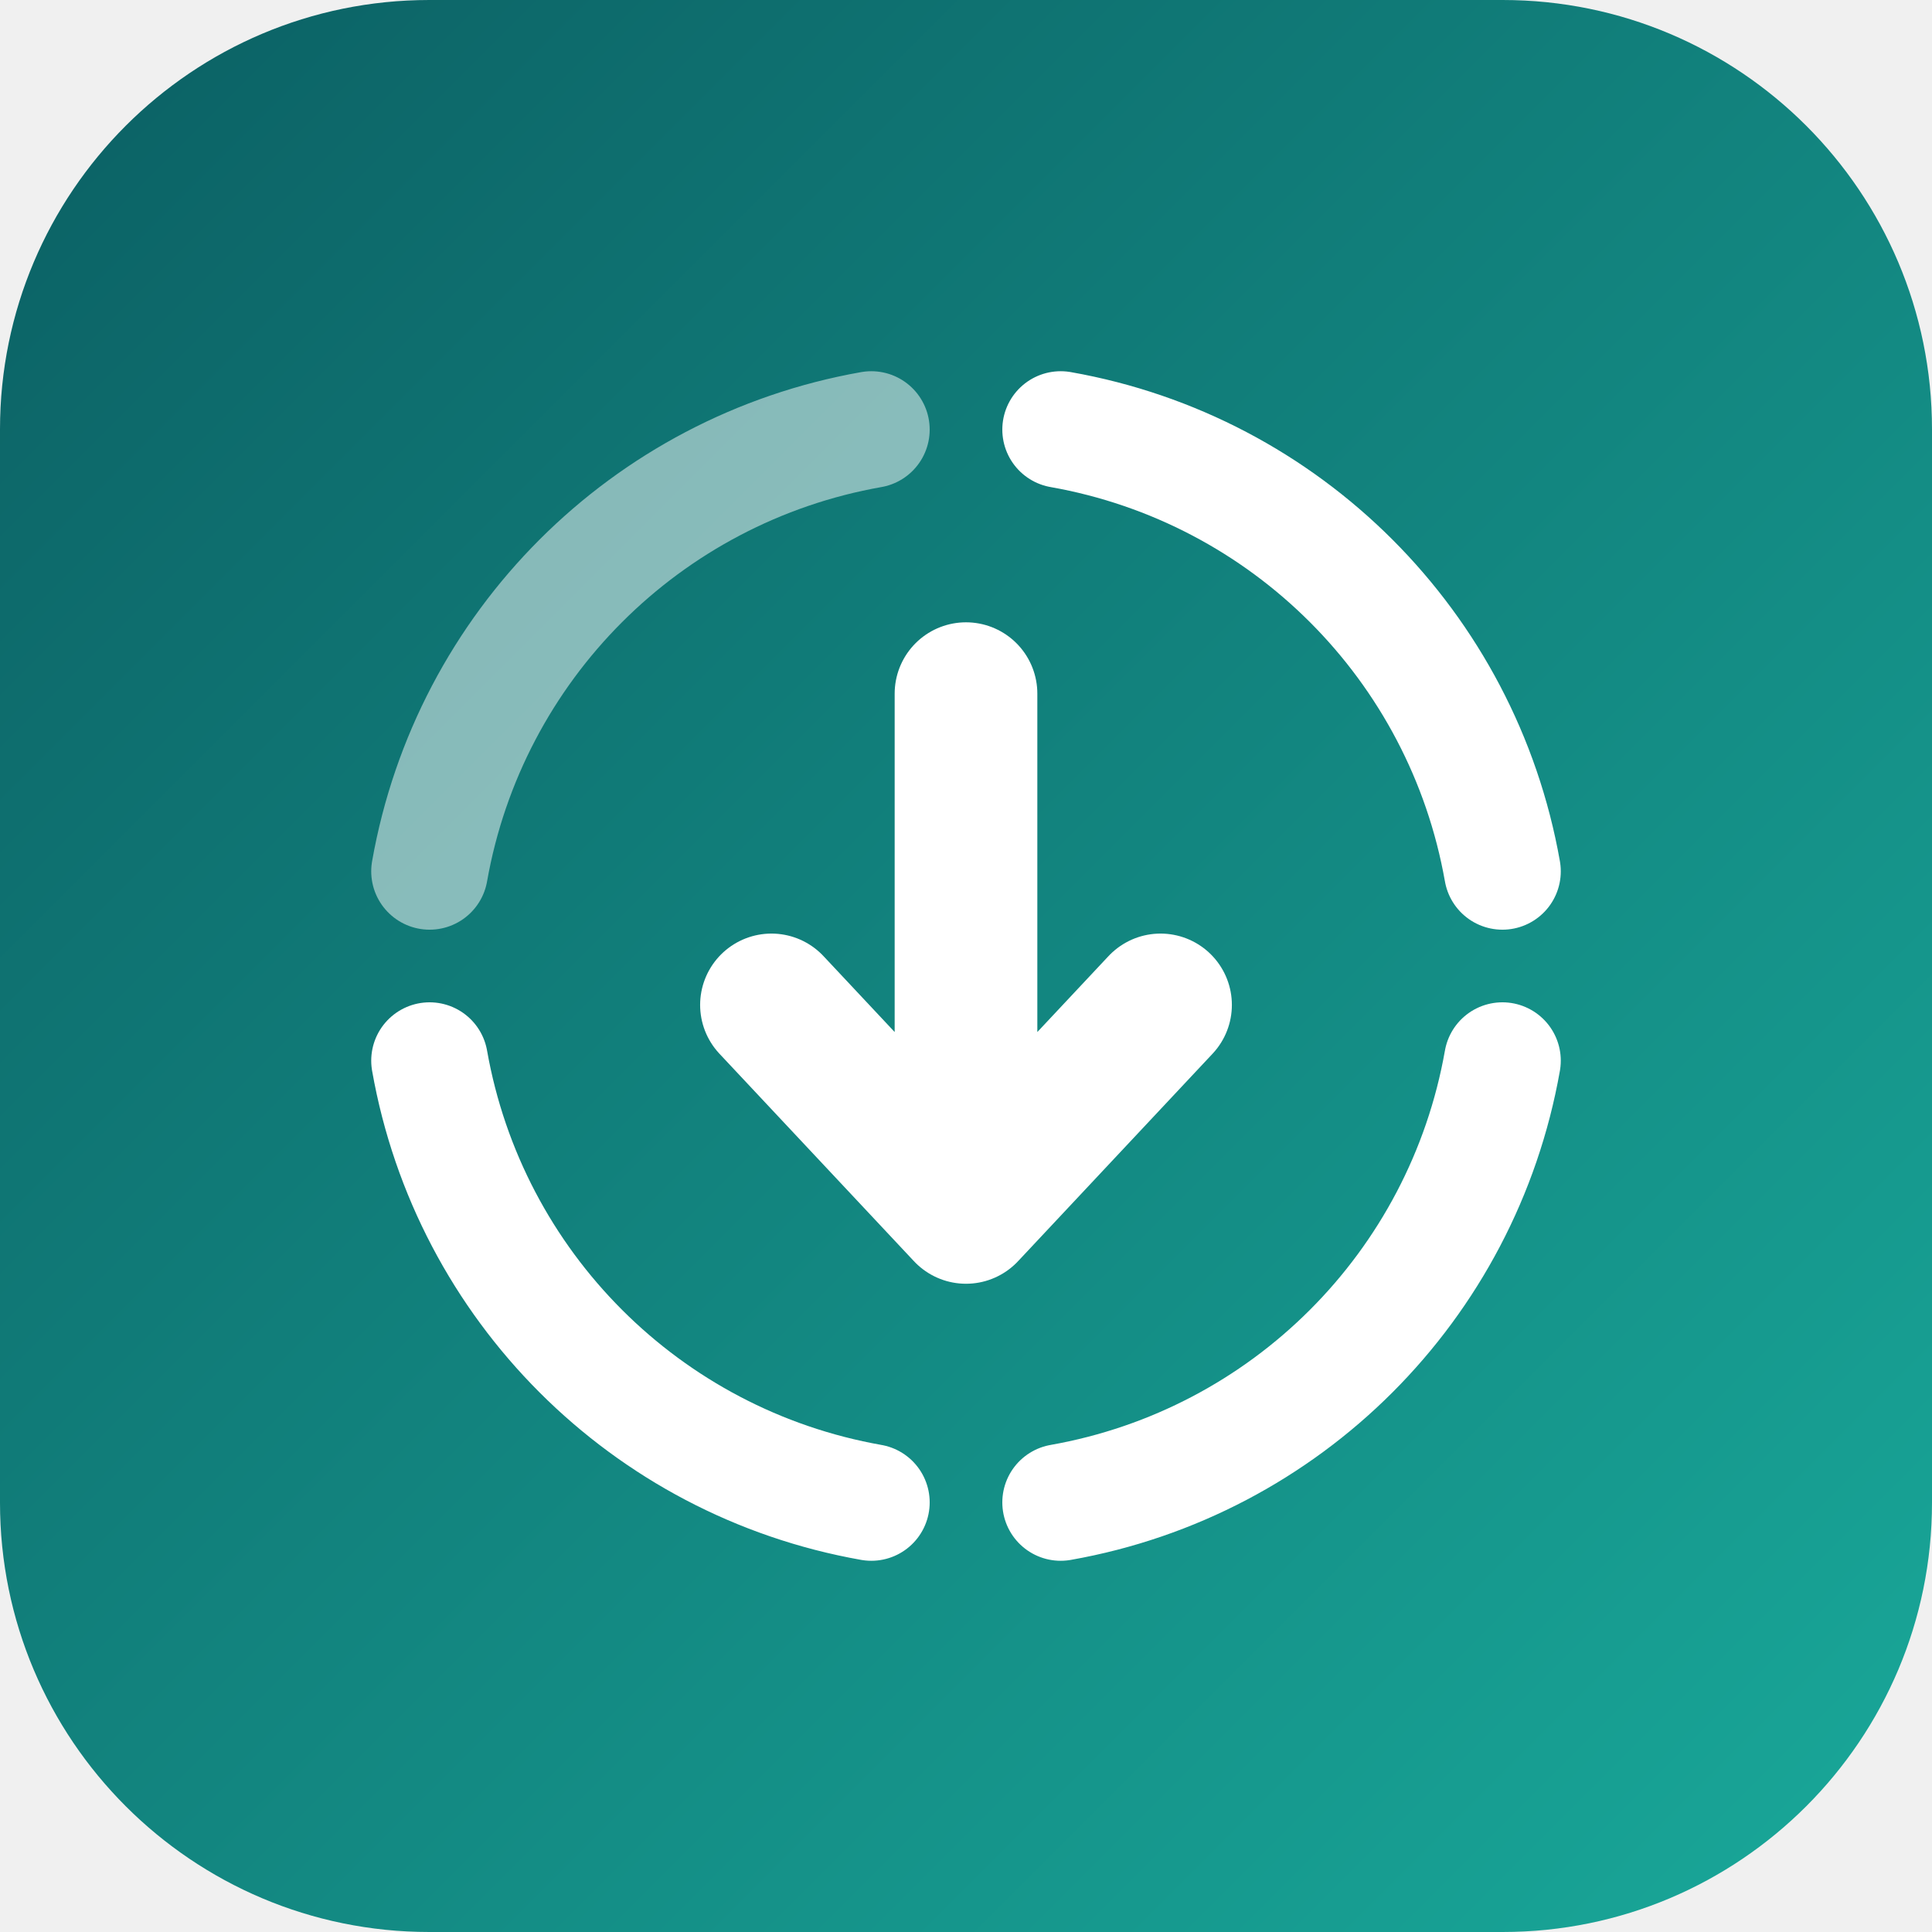
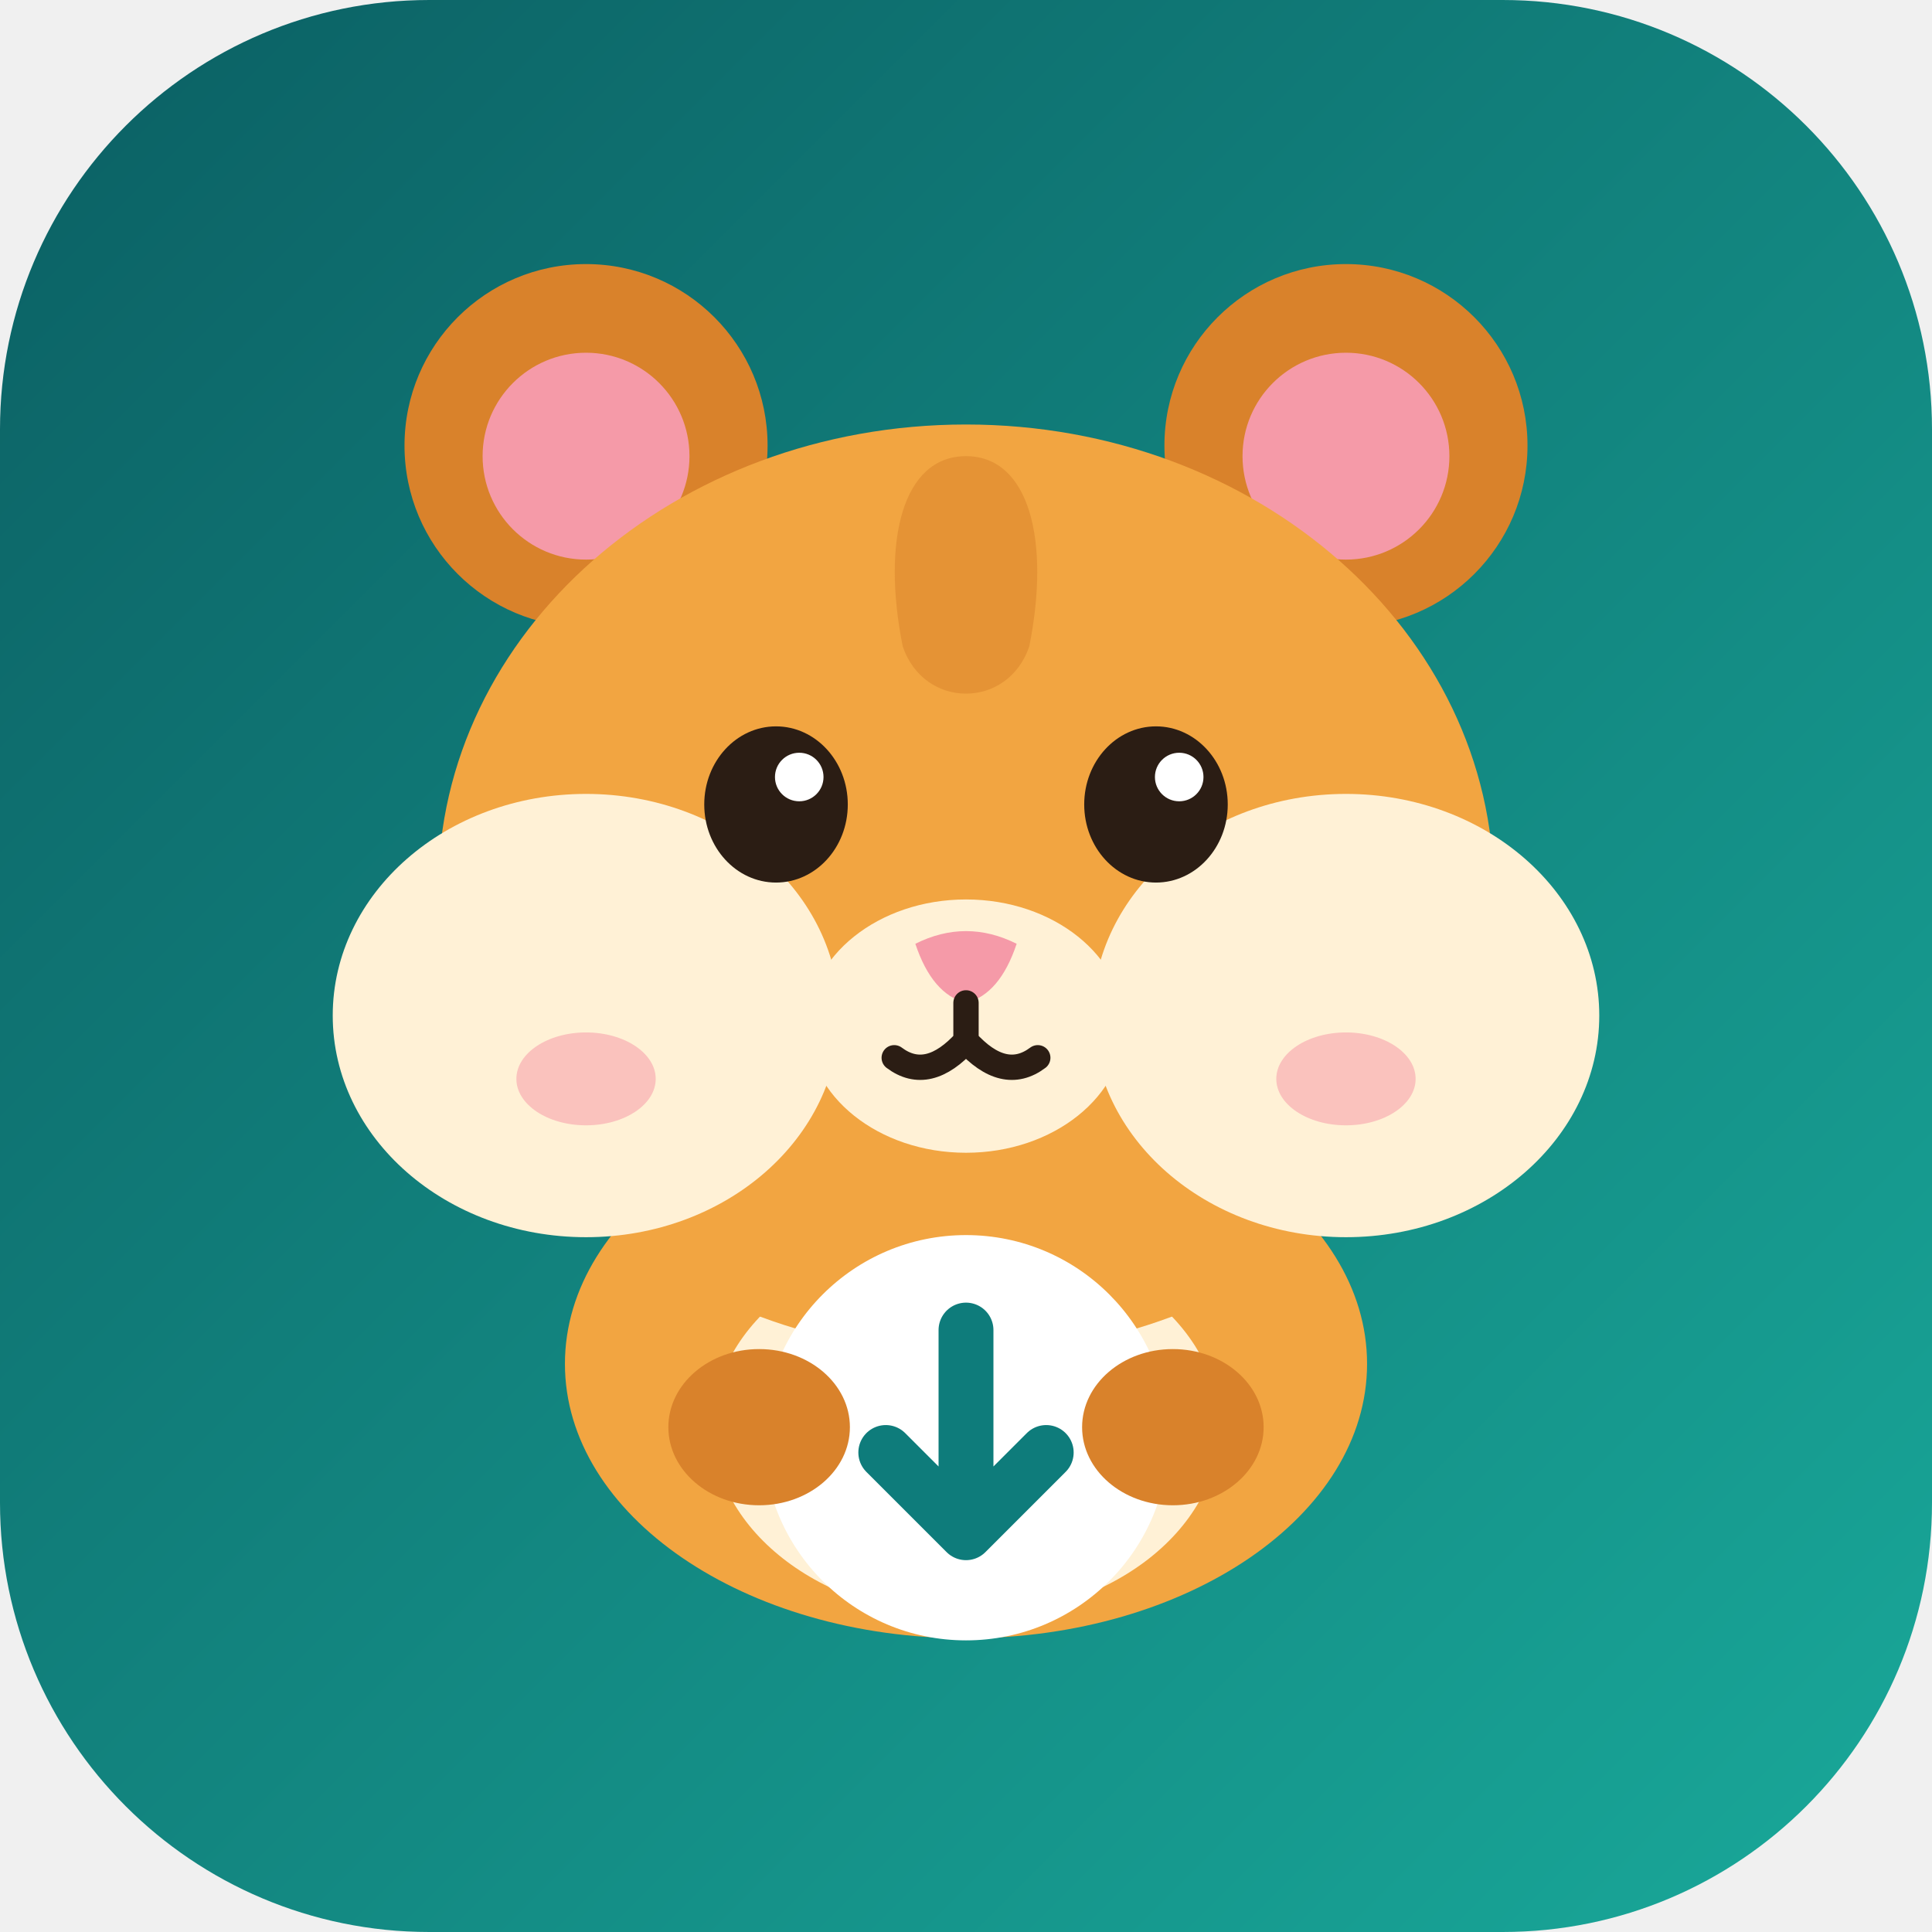
<svg xmlns="http://www.w3.org/2000/svg" viewBox="0 0 108 108" width="512" height="512">
  <defs>
    <linearGradient id="g" x1="0" y1="0" x2="1" y2="1">
      <stop offset="0" stop-color="#0B5F63" />
      <stop offset="1" stop-color="#19A99A" />
    </linearGradient>
    <clipPath id="c">
-       <rect x="0" y="0" width="108" height="108" rx="24" />
+       <rect width="108" height="108" rx="24" />
    </clipPath>
  </defs>
  <g clip-path="url(#c)">
    <rect width="108" height="108" fill="url(#g)" />
-     <g fill="none" stroke="#FFFFFF" stroke-linecap="round" stroke-linejoin="round" transform="translate(54 54) scale(1.45) translate(-54 -54)">
-       <path stroke-width="4.5" d="M57.65,33.32 A21,21 0 0,1 74.68,50.35 M74.68,57.65 A21,21 0 0,1 57.65,74.68 M50.35,74.68 A21,21 0 0,1 33.32,57.65" />
-       <path stroke-width="4.5" stroke-opacity="0.5" d="M33.32,50.35 A21,21 0 0,1 50.35,33.32" />
-       <path stroke-width="5.5" d="M54,43.5 L54,63 M46.5,55.5 L54,63.5 L61.5,55.5" />
+     <g transform="translate(54 55) scale(1.18) translate(-54 -56)">
+       <path d="M27.40,30.50 A8.60,8.60 0 1,0 44.60,30.50 A8.60,8.60 0 1,0 27.40,30.50 Z" fill="#D9822B" fill-opacity="1" />
+       <path d="M63.40,30.50 A8.60,8.60 0 1,0 80.60,30.50 A8.60,8.60 0 1,0 63.40,30.50 Z" fill="#D9822B" fill-opacity="1" />
+       <path d="M31.10,31.00 A4.90,4.90 0 1,0 40.90,31.00 A4.90,4.90 0 1,0 31.10,31.00 Z" fill="#F59AA8" fill-opacity="1" />
+       <path d="M67.10,31.00 A4.90,4.90 0 1,0 76.90,31.00 A4.90,4.90 0 1,0 67.10,31.00 Z" fill="#F59AA8" fill-opacity="1" />
+       <path d="M35.00,74.00 A19.00,13.00 0 1,0 73.00,74.00 A19.00,13.00 0 1,0 35.00,74.00 Z" fill="#F2A541" fill-opacity="1" />
+       <path d="M42.00,77.00 A12.00,9.00 0 1,0 66.00,77.00 A12.00,9.00 0 1,0 42.00,77.00 Z" fill="#FFF1D6" fill-opacity="1" />
+       <path d="M29.00,51.50 A25.00,22.00 0 1,0 79.00,51.50 A25.00,22.00 0 1,0 29.00,51.50 Z" fill="#F2A541" fill-opacity="1" />
+       <path d="M54,31 C51,31 50,35 51,40 C52,43 56,43 57,40 C58,35 57,31 54,31 Z" fill="#D9822B" fill-opacity="0.5" />
+       <path d="M24.00,57.50 A12.00,10.50 0 1,0 48.00,57.50 A12.00,10.50 0 1,0 24.00,57.50 Z" fill="#FFF1D6" fill-opacity="1" />
+       <path d="M60.00,57.50 A12.00,10.50 0 1,0 84.00,57.50 A12.00,10.50 0 1,0 60.00,57.50 Z" fill="#FFF1D6" fill-opacity="1" />
+       <path d="M46.50,58.00 A7.50,6.00 0 1,0 61.50,58.00 A7.50,6.00 0 1,0 46.50,58.00 Z" fill="#FFF1D6" fill-opacity="1" />
+       <path d="M41.60,47.50 A3.40,3.70 0 1,0 48.40,47.50 A3.40,3.70 0 1,0 41.60,47.50 Z" fill="#2B1D14" fill-opacity="1" />
+       <path d="M59.60,47.50 A3.40,3.70 0 1,0 66.40,47.50 A3.40,3.70 0 1,0 59.60,47.50 Z" fill="#2B1D14" fill-opacity="1" />
+       <path d="M44.95,46.20 A1.15,1.15 0 1,0 47.25,46.20 A1.15,1.15 0 1,0 44.95,46.20 Z" fill="#FFFFFF" fill-opacity="1" />
+       <path d="M62.95,46.20 A1.15,1.15 0 1,0 65.25,46.20 A1.15,1.15 0 1,0 62.95,46.20 Z" fill="#FFFFFF" fill-opacity="1" />
+       <path d="M51.6,54.1 Q54,52.9 56.4,54.1 Q55.6,56.5 54,56.9 Q52.4,56.5 51.6,54.1 Z" fill="#F59AA8" fill-opacity="1" />
+       <path d="M32.70,60.50 A3.30,2.20 0 1,0 39.30,60.50 A3.30,2.20 0 1,0 32.70,60.50 Z" fill="#F59AA8" fill-opacity="0.55" />
+       <path d="M68.70,60.50 A3.30,2.20 0 1,0 75.30,60.50 A3.30,2.20 0 1,0 68.70,60.50 Z" fill="#F59AA8" fill-opacity="0.55" />
+       <path d="M44.40,77.50 A9.60,9.60 0 1,0 63.60,77.50 A9.60,9.60 0 1,0 44.40,77.50 Z" fill="#FFFFFF" fill-opacity="1" />
+       <path d="M39.90,77.00 A4.30,3.70 0 1,0 48.50,77.00 A4.30,3.70 0 1,0 39.90,77.00 Z" fill="#D9822B" fill-opacity="1" />
+       <path d="M59.50,77.00 A4.30,3.70 0 1,0 68.10,77.00 A4.30,3.70 0 1,0 59.50,77.00 Z" fill="#D9822B" fill-opacity="1" />
+       <path d="M54,56.9 L54,58.7 M54,58.7 Q52.2,60.7 50.6,59.5 M54,58.7 Q55.8,60.7 57.4,59.5" fill="none" stroke="#2B1D14" stroke-width="1.2" stroke-linecap="round" />
+       <path d="M54,72.4 L54,81.6 M50.2,78.2 L54,82 L57.8,78.2" fill="none" stroke="#0E7C7B" stroke-width="2.6" stroke-linecap="round" stroke-linejoin="round" />
    </g>
  </g>
</svg>
